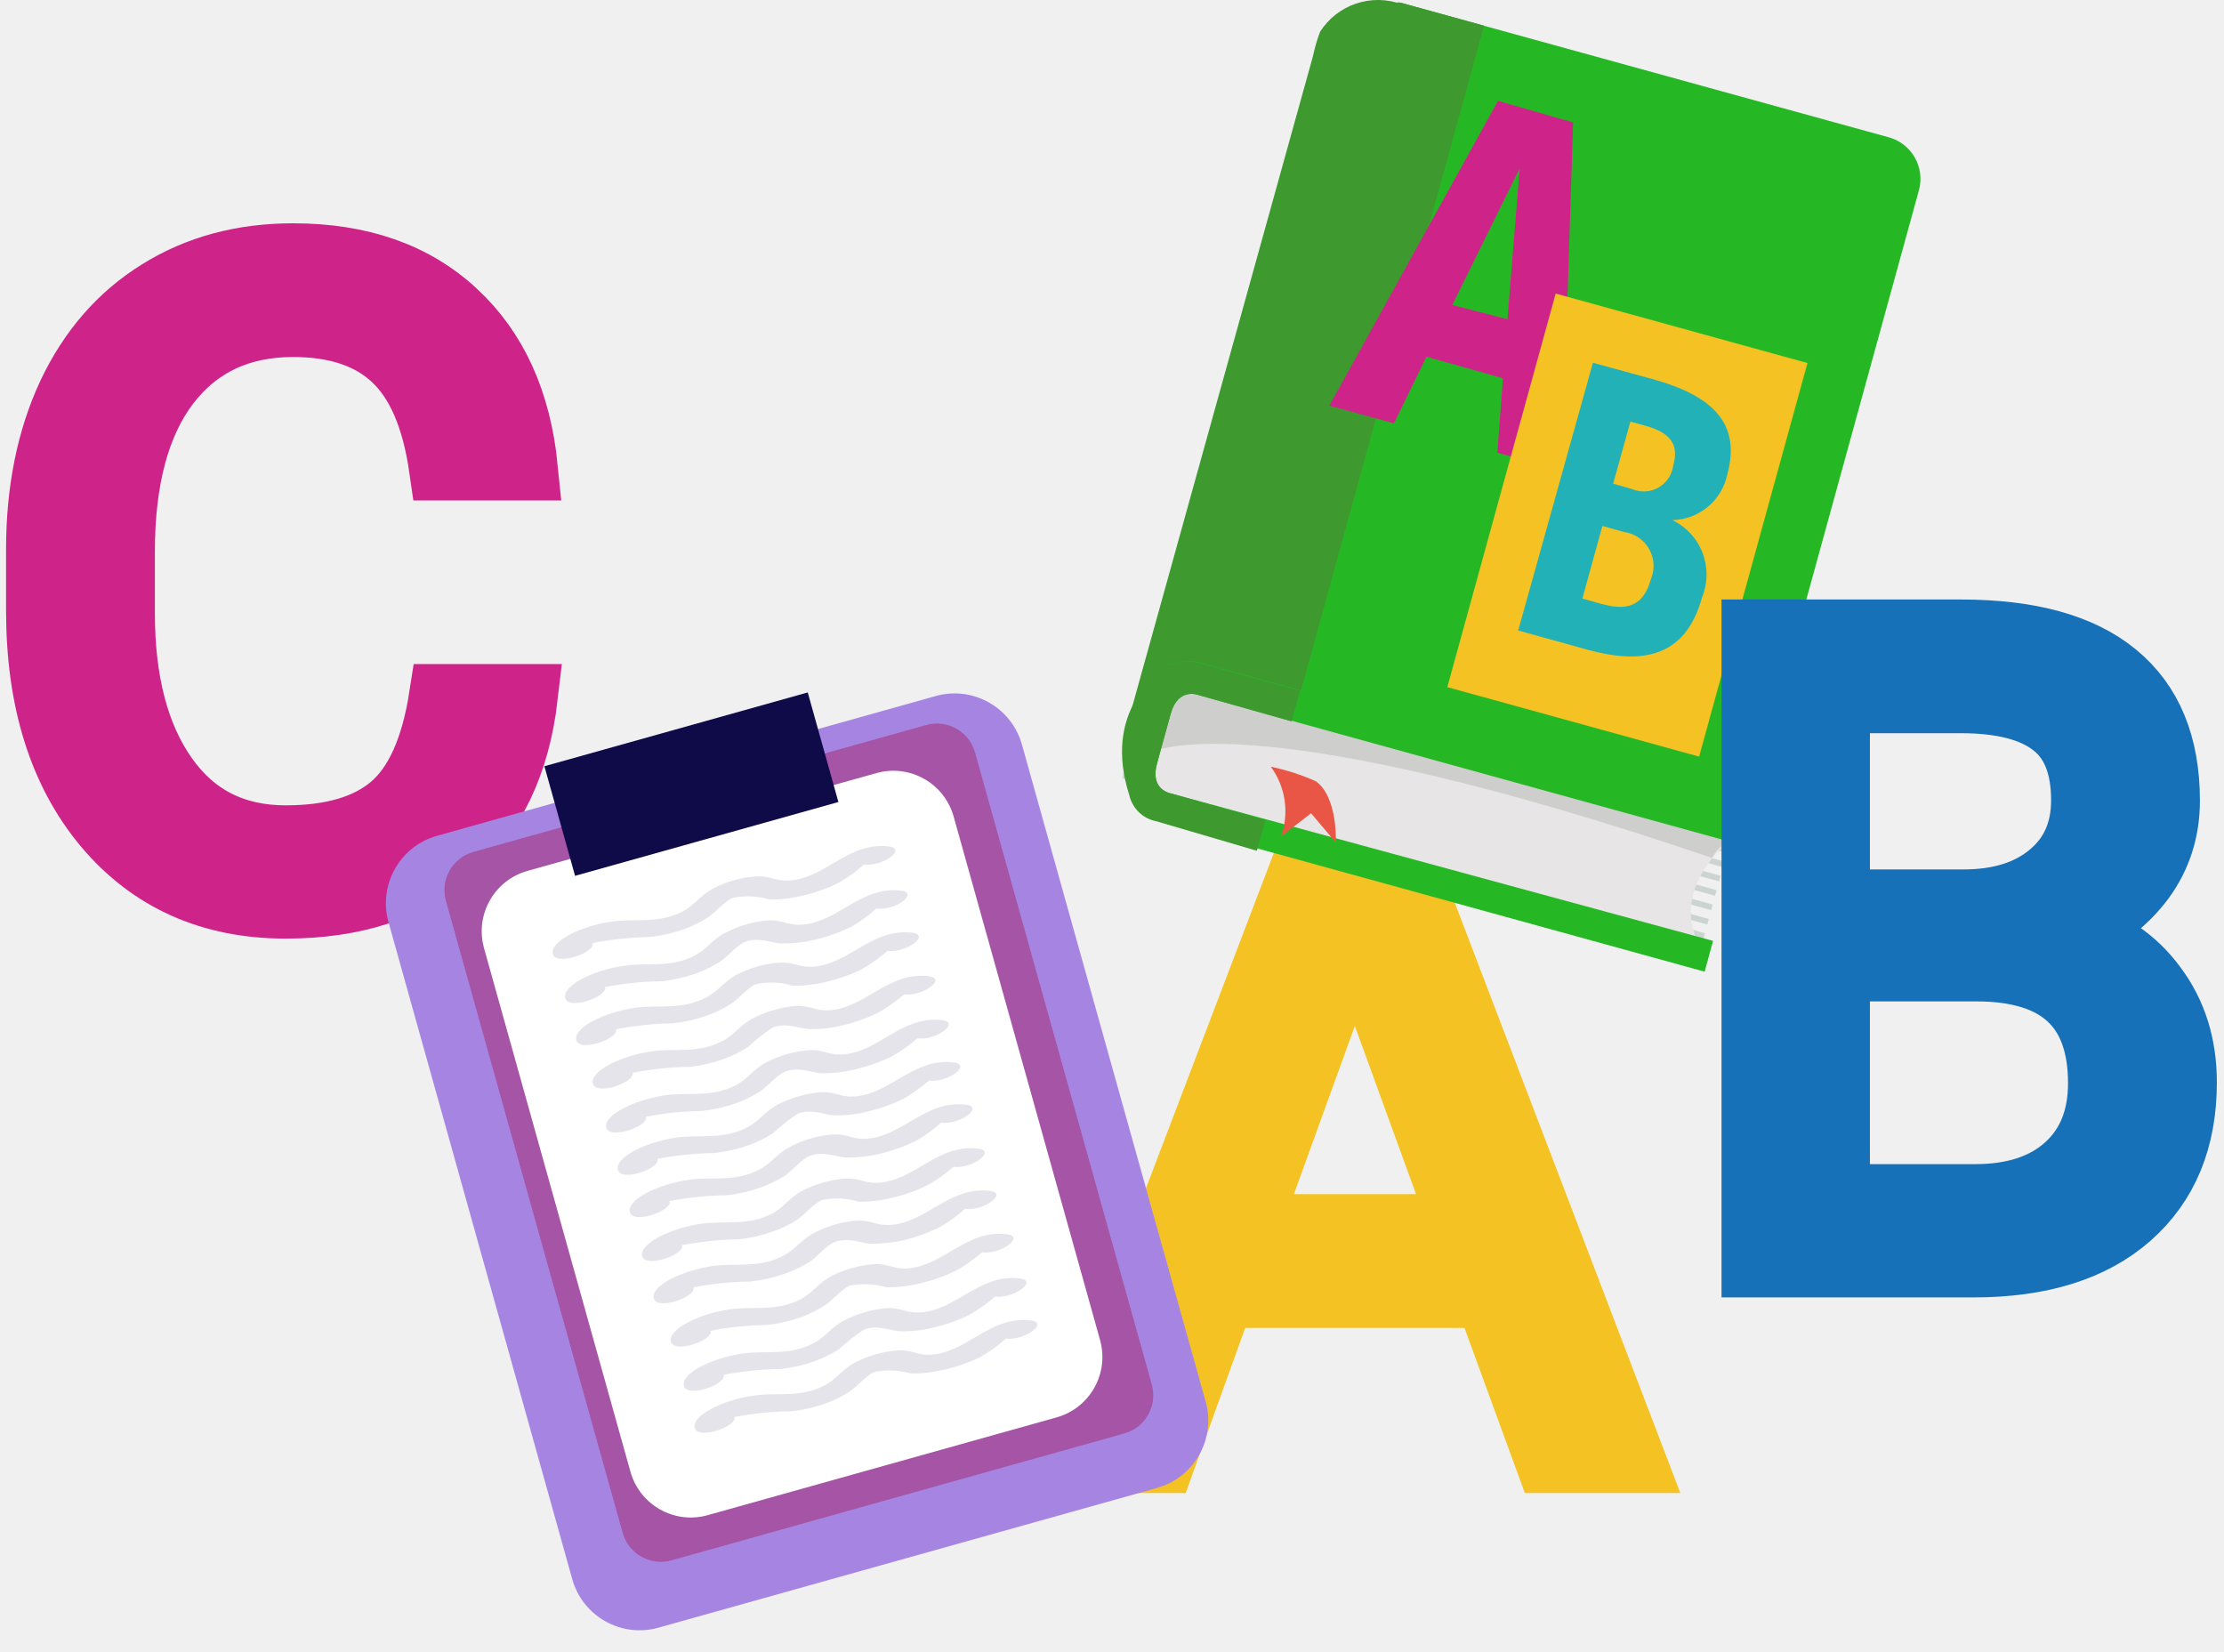
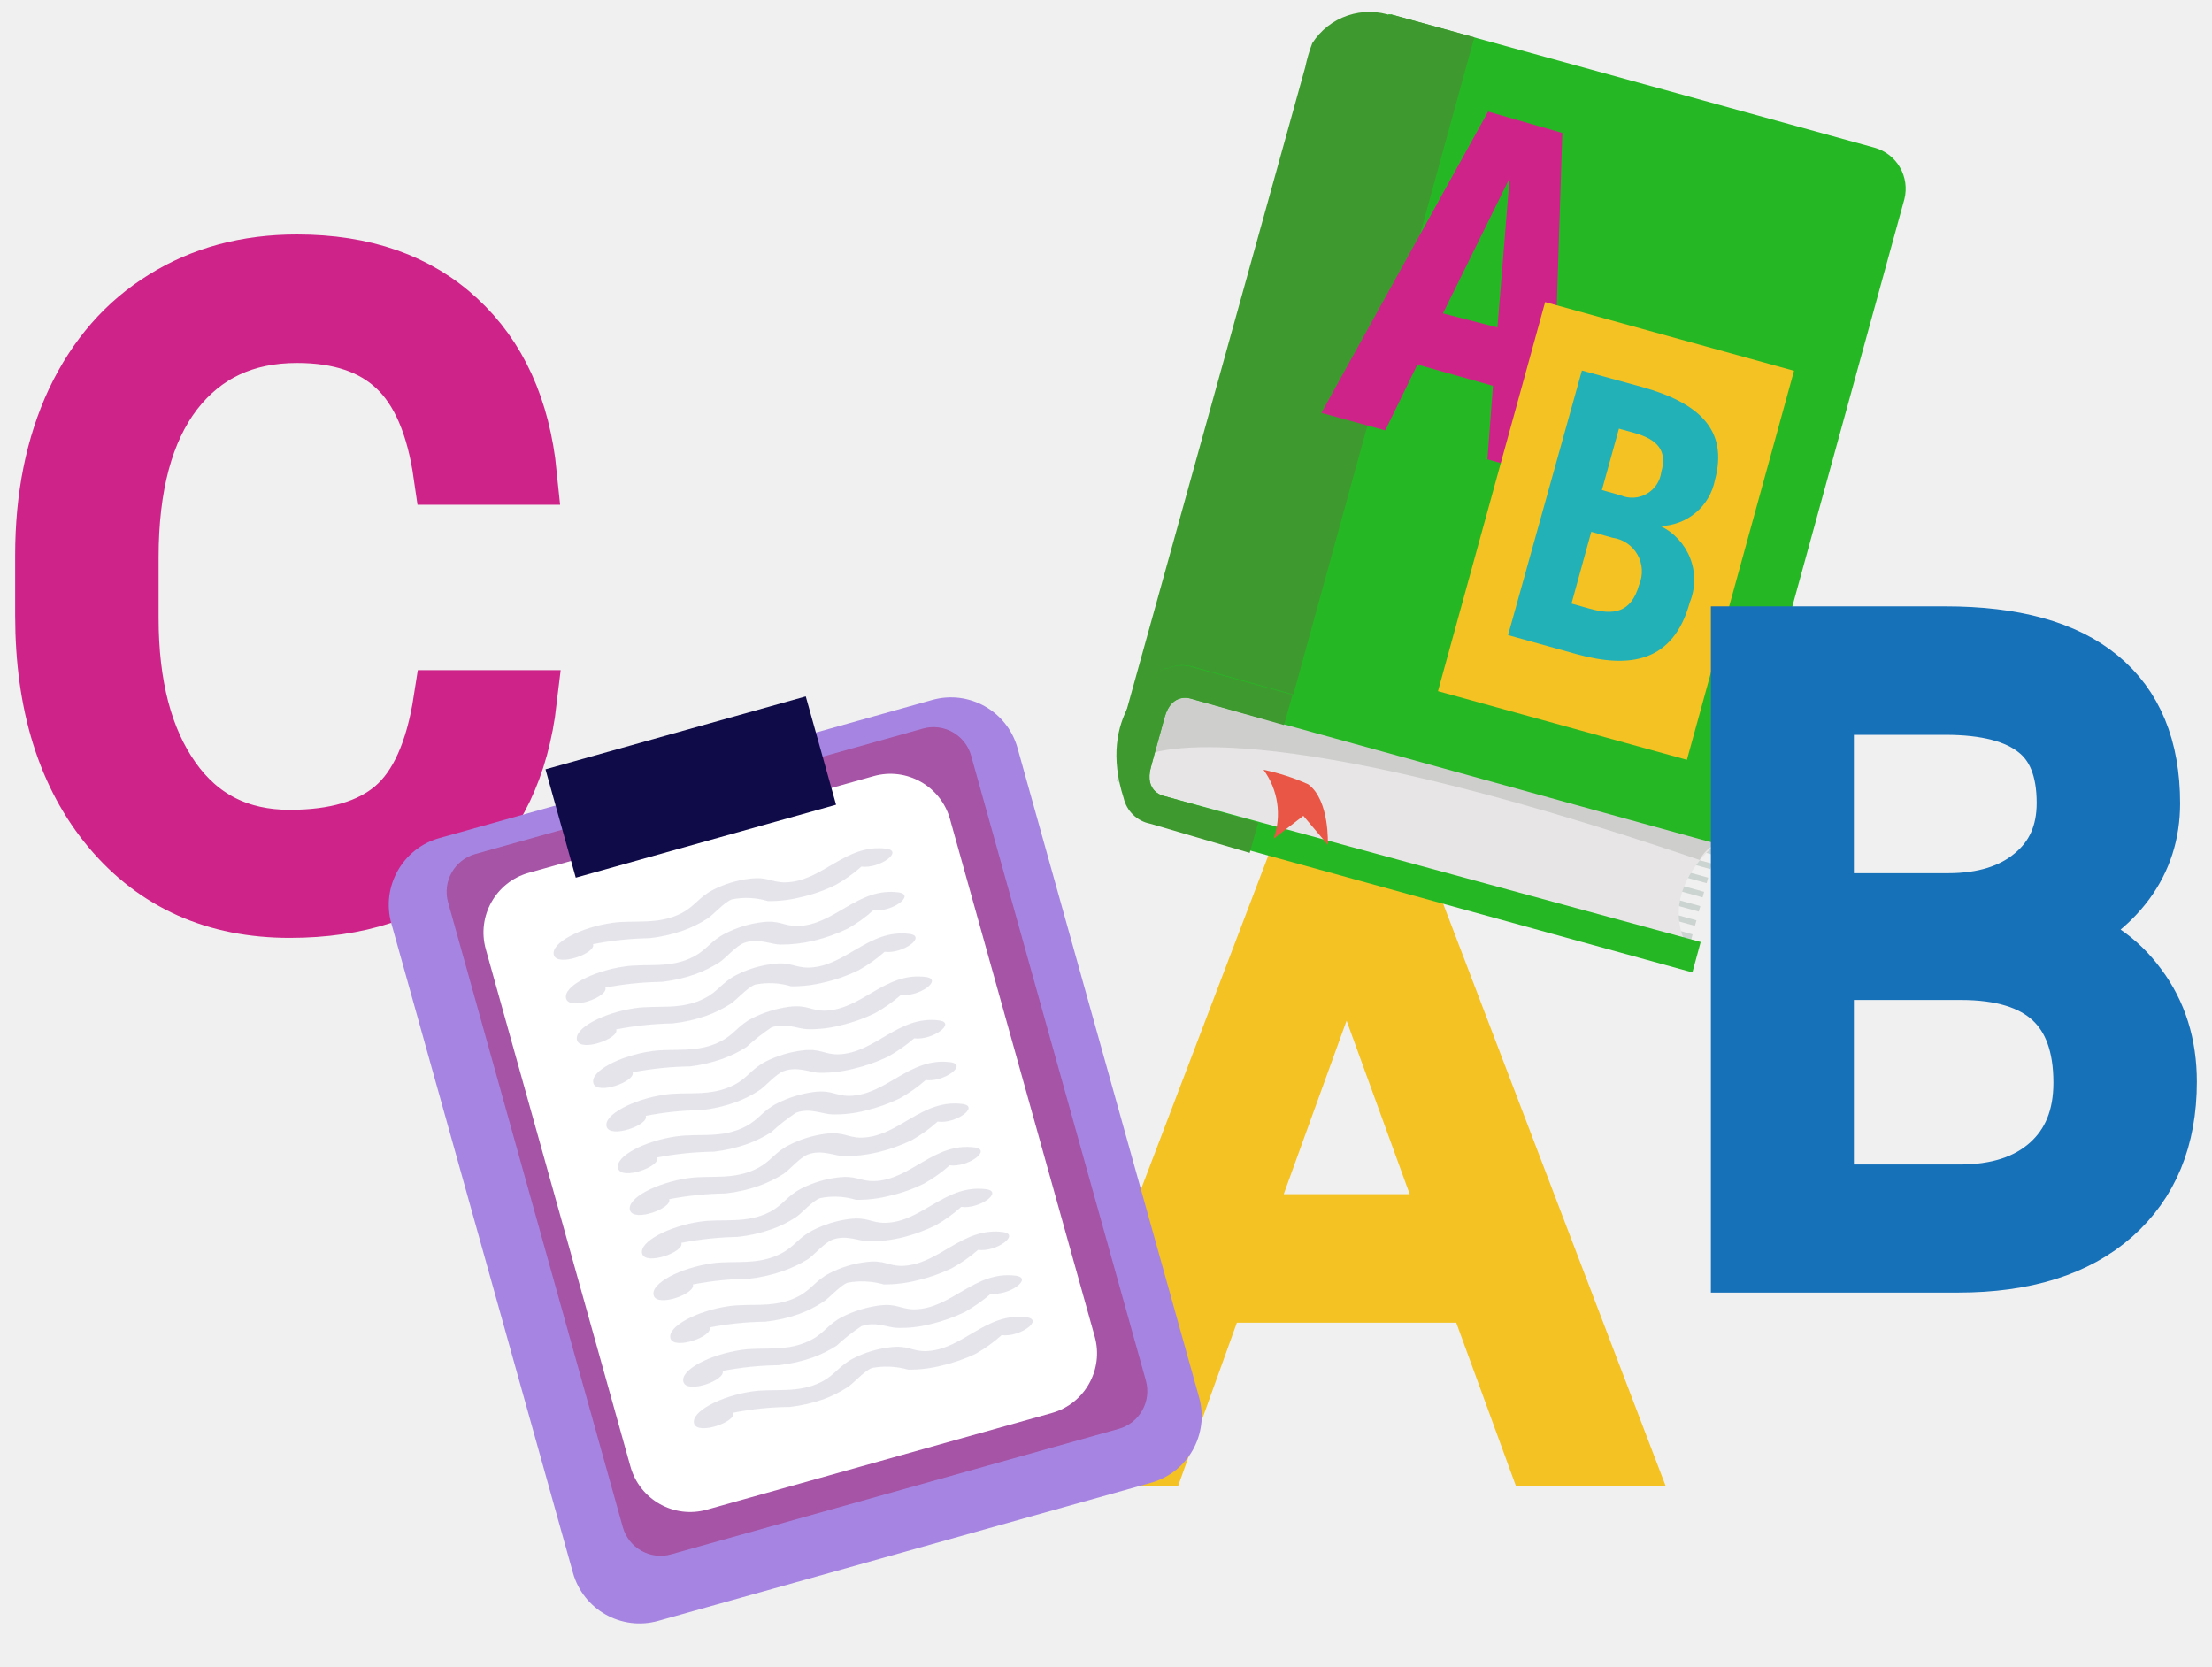
- <svg xmlns="http://www.w3.org/2000/svg" width="171" height="127" viewBox="0 0 171 127" fill="none">
-   <path d="M114.349 99.597H93.984L89.41 112.297H82.8L101.362 63.635H106.971L125.567 112.297H118.99L114.349 99.597ZM95.92 94.316H112.446L104.167 71.556L95.92 94.316Z" fill="#F4C222" stroke="#F4C222" stroke-width="5" />
-   <path d="M40.391 53.558C39.79 58.705 37.887 62.682 34.682 65.49C31.5 68.275 27.259 69.667 21.962 69.667C16.22 69.667 11.613 67.606 8.141 63.484C4.691 59.362 2.966 53.848 2.966 46.941V42.262C2.966 37.739 3.767 33.762 5.37 30.33C6.994 26.899 9.287 24.27 12.247 22.443C15.207 20.594 18.635 19.669 22.53 19.669C27.694 19.669 31.833 21.117 34.949 24.014C38.065 26.888 39.879 30.876 40.391 35.979H33.948C33.391 32.102 32.178 29.294 30.309 27.556C28.461 25.819 25.868 24.95 22.53 24.95C18.434 24.95 15.218 26.465 12.881 29.495C10.567 32.525 9.409 36.836 9.409 42.429V47.141C9.409 52.422 10.511 56.622 12.714 59.741C14.918 62.86 18 64.42 21.962 64.42C25.523 64.42 28.25 63.618 30.142 62.014C32.056 60.387 33.325 57.569 33.948 53.558H40.391Z" fill="#CE2489" stroke="#CE2489" stroke-width="5" />
-   <path d="M132.893 65.156L88.204 52.825L88.085 53.256L132.774 65.587L132.893 65.156Z" fill="#CCD4D2" />
-   <path d="M132.299 67.338L87.61 55.007L87.492 55.439L132.18 67.769L132.299 67.338Z" fill="#CCD4D2" />
-   <path d="M131.688 69.549L86.999 57.218L86.88 57.649L131.569 69.98L131.688 69.549Z" fill="#CCD4D2" />
-   <path d="M131.387 70.656L86.698 58.325L86.579 58.757L131.268 71.088L131.387 70.656Z" fill="#CCD4D2" />
-   <path d="M131.091 71.747L86.402 59.416L86.284 59.848L130.972 72.179L131.091 71.747Z" fill="#CCD4D2" />
-   <path d="M131.984 68.441L87.295 56.11L87.176 56.542L131.865 68.872L131.984 68.441Z" fill="#CCD4D2" />
-   <path d="M132.596 66.247L87.907 53.916L87.788 54.347L132.477 66.678L132.596 66.247Z" fill="#CCD4D2" />
-   <path d="M132.807 63.988L93.074 53C91.897 52.725 90.659 52.916 89.619 53.534C88.579 54.152 87.818 55.148 87.495 56.315C87.327 56.896 87.277 57.505 87.347 58.105C87.418 58.706 87.607 59.287 87.905 59.813C88.203 60.34 88.602 60.801 89.081 61.171C89.559 61.541 90.106 61.811 90.69 61.966C90.988 61.966 91.319 62.165 91.617 62.231L130.324 72.921C128.404 71.926 128.106 69.871 128.668 67.684C129.231 65.496 130.639 63.756 132.807 63.988Z" fill="white" />
-   <path d="M145.226 10.557L107.579 0.182H107.43L92.679 53.812H92.844L130.442 64.187C130.863 64.308 131.305 64.343 131.741 64.292C132.176 64.24 132.597 64.102 132.979 63.886C133.361 63.671 133.697 63.381 133.966 63.034C134.235 62.687 134.433 62.291 134.547 61.867L147.56 14.567C147.773 13.726 147.648 12.835 147.211 12.085C146.775 11.335 146.062 10.786 145.226 10.557Z" fill="#26B824" />
-   <path d="M90.872 61.983H90.707C91.135 60.634 91.483 59.262 91.75 57.873C92.379 55.619 93.223 54.028 92.975 53.928L93.223 54.028L105.375 9.28H105.524L107.991 0.314H107.742C106.616 -0.093 105.384 -0.105 104.25 0.281C103.116 0.666 102.147 1.426 101.501 2.436C101.271 3.045 101.088 3.671 100.954 4.308C100.954 4.308 86.535 56.232 86.469 56.447C86.414 56.66 86.375 56.876 86.353 57.094V57.243C86.284 58.529 86.669 59.798 87.441 60.828C88.213 61.858 89.322 62.584 90.574 62.878H90.69L90.872 61.983Z" fill="#3E992E" />
-   <path d="M132.907 64.717C132.907 64.717 128.123 68.413 130.838 73.004L87.794 61.154L90.029 52.221L132.907 64.717Z" fill="#E7E5E5" />
-   <path d="M88.588 57.806C89.283 57.525 97.346 54.309 131.632 65.96C131.918 65.402 132.385 64.958 132.956 64.701L90.79 52.022L88.588 57.806Z" fill="#CECECD" />
-   <path d="M89.697 56.033L90.012 54.889C90.575 52.834 92.115 53.431 92.115 53.431L133.785 64.933L134.43 62.563L92.33 50.962C91.64 50.73 90.888 50.771 90.227 51.078H90.095H90.012C88.986 51.707 84.847 54.707 86.9 61.121C87.015 61.617 87.273 62.069 87.64 62.422C88.007 62.775 88.469 63.014 88.969 63.11L131.069 74.711L131.715 72.341L90.028 61.005C90.028 61.005 88.373 60.74 88.969 58.685L89.284 57.525L89.697 56.033Z" fill="#26B824" />
-   <path d="M90.029 61.005C90.029 61.005 88.374 60.74 88.97 58.685L89.284 57.525L89.698 56.033L90.013 54.889C90.576 52.834 92.115 53.431 92.115 53.431L99.3 55.469L99.963 53.116L92.264 50.995C91.574 50.763 90.822 50.805 90.162 51.111H90.029H89.947C88.92 51.741 84.781 54.74 86.834 61.154C86.95 61.65 87.207 62.102 87.574 62.456C87.942 62.809 88.403 63.047 88.903 63.143L96.635 65.413L97.297 63.06L90.029 61.005Z" fill="#3E992E" />
-   <path d="M101.188 60.077C100.073 59.577 98.907 59.199 97.711 58.95C98.268 59.71 98.632 60.595 98.77 61.528C98.909 62.461 98.818 63.413 98.506 64.303L100.807 62.53L102.711 64.784C102.711 64.784 102.876 61.32 101.188 60.077Z" fill="#EA5645" />
-   <path d="M107.627 0.186L93.554 51.297L100.034 53.085L114.107 1.974L107.627 0.186Z" fill="#3E992E" />
-   <path d="M115.558 29.085L109.68 27.428L107.18 32.549L102.214 31.19L115.177 7.756L120.955 9.413L120.094 36.195L115.127 34.803L115.558 29.085ZM115.905 24.544L116.849 12.943L111.667 23.45L115.905 24.544Z" fill="#CE2489" />
-   <path d="M119.614 22.572L111.282 52.832L130.642 58.174L138.974 27.913L119.614 22.572Z" fill="#F4C222" />
-   <path d="M130.871 45.923C129.579 50.614 126.186 51.094 122.047 49.951L116.732 48.476L122.477 27.892L127.129 29.168C131.55 30.395 133.884 32.483 132.824 36.41C132.632 37.402 132.107 38.297 131.336 38.948C130.565 39.6 129.595 39.967 128.586 39.99C129.65 40.502 130.479 41.401 130.903 42.504C131.328 43.606 131.316 44.829 130.871 45.923ZM125.358 32.416L124.033 37.189L125.49 37.604C125.816 37.742 126.169 37.804 126.522 37.782C126.875 37.761 127.219 37.658 127.525 37.481C127.832 37.304 128.093 37.059 128.289 36.764C128.484 36.469 128.609 36.132 128.652 35.781C129.132 34.123 128.371 33.245 126.5 32.731L125.358 32.416ZM126.931 44.548C127.09 44.175 127.161 43.77 127.138 43.364C127.115 42.959 126.999 42.565 126.798 42.212C126.598 41.859 126.319 41.557 125.983 41.33C125.647 41.102 125.263 40.956 124.861 40.902L123.206 40.438L121.666 46.023L123.09 46.421C124.878 46.918 126.301 46.802 126.931 44.548Z" fill="#22B1B6" />
-   <path d="M71.944 53.517L33.602 64.263C30.741 65.065 29.07 68.037 29.871 70.902L43.998 121.413C44.799 124.278 47.768 125.95 50.629 125.148L88.971 114.403C91.832 113.601 93.503 110.628 92.702 107.764L78.576 57.252C77.775 54.388 74.805 52.715 71.944 53.517Z" fill="#A685E2" />
+ <svg xmlns="http://www.w3.org/2000/svg" width="73" height="55" viewBox="0 0 73 55" fill="none">
+   <path d="M48.758 42.65H40.117L38.177 48.038H35.372L43.248 27.392H45.627L53.517 48.038H50.727L48.758 42.65ZM40.939 40.409H47.951L44.438 30.753L40.939 40.409Z" fill="#F4C222" stroke="#F4C222" stroke-width="2" />
+   <path d="M17.379 23.116C17.124 25.3 16.317 26.988 14.957 28.179C13.606 29.36 11.807 29.951 9.56 29.951C7.123 29.951 5.169 29.077 3.696 27.328C2.232 25.579 1.5 23.239 1.5 20.309V18.324C1.5 16.405 1.84 14.717 2.52 13.261C3.209 11.806 4.182 10.69 5.438 9.915C6.694 9.13 8.148 8.738 9.801 8.738C11.992 8.738 13.748 9.352 15.07 10.581C16.392 11.801 17.162 13.493 17.379 15.658H14.645C14.409 14.013 13.894 12.822 13.101 12.084C12.317 11.347 11.217 10.978 9.801 10.978C8.063 10.978 6.699 11.621 5.707 12.907C4.725 14.193 4.234 16.022 4.234 18.395V20.394C4.234 22.634 4.701 24.416 5.636 25.74C6.571 27.063 7.879 27.725 9.56 27.725C11.071 27.725 12.228 27.385 13.03 26.704C13.842 26.014 14.381 24.818 14.645 23.116H17.379Z" fill="#CE2489" stroke="#CE2489" stroke-width="2" />
+   <path d="M56.625 28.037L37.664 22.805L37.614 22.988L56.574 28.22L56.625 28.037Z" fill="#CCD4D2" />
+   <path d="M56.373 28.963L37.413 23.732L37.362 23.915L56.323 29.146L56.373 28.963Z" fill="#CCD4D2" />
+   <path d="M56.114 29.901L37.153 24.669L37.102 24.852L56.063 30.084L56.114 29.901Z" fill="#CCD4D2" />
+   <path d="M55.986 30.371L37.025 25.139L36.975 25.322L55.936 30.554L55.986 30.371Z" fill="#CCD4D2" />
+   <path d="M55.86 30.834L36.899 25.602L36.849 25.785L55.81 31.017L55.86 30.834Z" fill="#CCD4D2" />
+   <path d="M56.239 29.431L37.278 24.199L37.228 24.382L56.189 29.614L56.239 29.431Z" fill="#CCD4D2" />
+   <path d="M56.499 28.5L37.539 23.268L37.488 23.451L56.449 28.683L56.499 28.5Z" fill="#CCD4D2" />
+   <path d="M56.589 27.542L39.731 22.88C39.231 22.763 38.706 22.844 38.265 23.106C37.824 23.369 37.501 23.791 37.364 24.286C37.293 24.533 37.271 24.791 37.301 25.046C37.331 25.301 37.411 25.547 37.538 25.77C37.664 25.994 37.834 26.19 38.037 26.347C38.239 26.503 38.472 26.618 38.72 26.684C38.846 26.684 38.986 26.768 39.113 26.796L55.535 31.332C54.721 30.91 54.594 30.038 54.833 29.11C55.072 28.182 55.669 27.443 56.589 27.542Z" fill="white" />
+   <path d="M61.858 4.872L45.885 0.47H45.822L39.563 23.224H39.633L55.585 27.626C55.764 27.677 55.951 27.692 56.136 27.671C56.321 27.649 56.5 27.59 56.662 27.499C56.824 27.407 56.966 27.284 57.08 27.137C57.195 26.99 57.279 26.822 57.327 26.642L62.848 6.573C62.938 6.216 62.885 5.838 62.7 5.52C62.515 5.202 62.212 4.969 61.858 4.872Z" fill="#26B824" />
+   <path d="M38.796 26.691H38.726C38.908 26.119 39.056 25.537 39.169 24.947C39.436 23.991 39.794 23.316 39.688 23.273L39.794 23.316L44.95 4.33H45.013L46.059 0.526H45.954C45.476 0.353 44.954 0.348 44.472 0.512C43.991 0.675 43.58 0.998 43.306 1.426C43.208 1.685 43.131 1.95 43.074 2.221C43.074 2.221 36.956 24.251 36.928 24.342C36.905 24.432 36.888 24.524 36.879 24.617V24.68C36.85 25.225 37.013 25.764 37.34 26.201C37.668 26.638 38.139 26.946 38.67 27.071H38.719L38.796 26.691Z" fill="#3E992E" />
+   <path d="M56.632 27.851C56.632 27.851 54.602 29.419 55.754 31.367L37.491 26.339L38.439 22.549L56.632 27.851Z" fill="#E7E5E5" />
+   <path d="M37.827 24.919C38.122 24.799 41.543 23.435 56.09 28.378C56.211 28.142 56.41 27.953 56.652 27.844L38.761 22.465L37.827 24.919Z" fill="#CECECD" />
+   <path d="M38.298 24.167L38.432 23.681C38.671 22.809 39.324 23.063 39.324 23.063L57.004 27.943L57.278 26.937L39.415 22.015C39.122 21.917 38.803 21.934 38.523 22.064H38.467H38.432C37.996 22.331 36.24 23.604 37.111 26.325C37.16 26.536 37.27 26.728 37.425 26.878C37.581 27.027 37.777 27.128 37.989 27.169L55.852 32.091L56.126 31.086L38.439 26.276C38.439 26.276 37.736 26.164 37.989 25.292L38.123 24.799L38.298 24.167Z" fill="#26B824" />
+   <path d="M38.439 26.276C38.439 26.276 37.737 26.164 37.989 25.292L38.123 24.799L38.298 24.167L38.432 23.681C38.671 22.809 39.324 23.063 39.324 23.063L42.373 23.927L42.654 22.929L39.387 22.029C39.095 21.931 38.775 21.948 38.495 22.078H38.439H38.404C37.968 22.345 36.212 23.618 37.083 26.339C37.133 26.55 37.242 26.742 37.398 26.892C37.553 27.041 37.749 27.143 37.961 27.183L41.242 28.146L41.523 27.148L38.439 26.276Z" fill="#3E992E" />
+   <path d="M43.173 25.882C42.7 25.67 42.206 25.51 41.698 25.404C41.935 25.727 42.089 26.102 42.148 26.498C42.206 26.894 42.168 27.298 42.035 27.675L43.012 26.923L43.82 27.879C43.82 27.879 43.89 26.41 43.173 25.882Z" fill="#EA5645" />
+   <path d="M45.906 0.472L39.935 22.157L42.684 22.916L48.655 1.23L45.906 0.472Z" fill="#3E992E" />
+   <path d="M49.27 12.733L46.777 12.03L45.716 14.203L43.609 13.626L49.109 3.683L51.56 4.387L51.195 15.75L49.088 15.159L49.27 12.733ZM49.418 10.806L49.818 5.884L47.62 10.342L49.418 10.806Z" fill="#CE2489" />
+   <path d="M50.992 9.969L47.456 22.809L55.671 25.075L59.206 12.236L50.992 9.969Z" fill="#F4C222" />
+   <path d="M55.767 19.877C55.219 21.867 53.779 22.071 52.023 21.586L49.769 20.96L52.206 12.227L54.18 12.768C56.055 13.289 57.046 14.175 56.596 15.841C56.514 16.262 56.292 16.642 55.965 16.918C55.637 17.194 55.226 17.35 54.798 17.36C55.249 17.577 55.601 17.959 55.781 18.426C55.961 18.894 55.956 19.413 55.767 19.877ZM53.428 14.146L52.866 16.172L53.484 16.347C53.623 16.406 53.772 16.432 53.922 16.423C54.072 16.414 54.218 16.37 54.348 16.295C54.478 16.22 54.589 16.116 54.672 15.991C54.755 15.866 54.807 15.723 54.826 15.574C55.03 14.871 54.706 14.498 53.913 14.28L53.428 14.146ZM54.096 19.294C54.163 19.135 54.193 18.963 54.183 18.791C54.174 18.619 54.124 18.452 54.039 18.302C53.954 18.153 53.836 18.025 53.693 17.928C53.551 17.832 53.388 17.77 53.217 17.747L52.515 17.55L51.862 19.919L52.466 20.088C53.224 20.299 53.828 20.25 54.096 19.294Z" fill="#22B1B6" />
+   <path d="M30.766 23.099L14.498 27.658C13.284 27.999 12.575 29.26 12.915 30.475L18.909 51.906C19.249 53.122 20.508 53.831 21.723 53.491L37.99 48.932C39.204 48.592 39.913 47.33 39.573 46.115L33.58 24.684C33.24 23.468 31.98 22.759 30.766 23.099Z" fill="#A685E2" />
  <g style="mix-blend-mode:multiply" opacity="0.52">
-     <path d="M71.216 55.744L36.397 65.502C34.777 65.956 33.831 67.639 34.285 69.261L47.876 117.857C48.329 119.479 50.01 120.426 51.63 119.972L86.448 110.214C88.069 109.76 89.014 108.077 88.561 106.455L74.97 57.858C74.517 56.237 72.836 55.29 71.216 55.744Z" fill="#FE487C" />
+     <path d="M30.457 24.044L15.684 28.184C14.997 28.377 14.595 29.091 14.788 29.779L20.554 50.398C20.747 51.086 21.46 51.487 22.147 51.295L36.92 47.154C37.607 46.962 38.008 46.248 37.816 45.56L32.05 24.941C31.858 24.253 31.144 23.851 30.457 24.044Z" fill="#FE487C" />
  </g>
-   <path d="M67.388 59.441L40.557 66.961C37.995 67.679 36.499 70.34 37.217 72.905L48.473 113.155C49.19 115.72 51.849 117.217 54.411 116.499L81.242 108.979C83.804 108.261 85.3 105.6 84.583 103.035L73.326 62.785C72.609 60.22 69.951 58.723 67.388 59.441Z" fill="white" />
-   <path d="M62.106 53.24L41.859 58.914L44.216 67.341L64.463 61.666L62.106 53.24Z" fill="#0F0B49" />
+   <path d="M28.833 25.613L17.449 28.803C16.362 29.108 15.727 30.237 16.032 31.325L20.807 48.402C21.112 49.49 22.24 50.126 23.327 49.821L34.711 46.631C35.798 46.326 36.432 45.197 36.128 44.109L31.352 27.031C31.048 25.943 29.92 25.308 28.833 25.613Z" fill="white" />
+   <path d="M26.592 22.982L18.002 25.389L19.001 28.964L27.592 26.557L26.592 22.982Z" fill="#0F0B49" />
  <g opacity="0.33">
-     <path opacity="0.33" d="M45.557 72.512C47.003 72.229 48.471 72.074 49.944 72.047C50.841 71.95 51.724 71.75 52.576 71.451C53.227 71.218 53.849 70.912 54.431 70.539C54.911 70.241 55.738 69.263 56.351 69.031C57.286 68.842 58.252 68.888 59.165 69.164C60.042 69.171 60.915 69.065 61.764 68.849C62.687 68.64 63.581 68.323 64.43 67.904C65.147 67.503 65.819 67.025 66.433 66.479C67.857 66.661 69.744 65.269 68.37 65.087C65.175 64.672 63.404 67.656 60.506 67.705C59.397 67.705 59.149 67.241 57.725 67.424C56.738 67.541 55.779 67.833 54.894 68.285C53.785 68.865 53.503 69.528 52.493 70.075C50.639 71.053 48.802 70.606 47.047 70.854C44.613 71.202 42.246 72.412 42.511 73.357C42.776 74.301 45.822 73.224 45.557 72.512Z" fill="#0F0B49" />
+     <path opacity="0.33" d="M19.571 31.158C20.184 31.038 20.807 30.972 21.432 30.961C21.813 30.92 22.188 30.835 22.549 30.708C22.825 30.609 23.089 30.479 23.336 30.321C23.539 30.195 23.89 29.78 24.15 29.681C24.547 29.601 24.957 29.621 25.345 29.738C25.716 29.741 26.087 29.696 26.447 29.604C26.839 29.515 27.218 29.381 27.578 29.203C27.882 29.033 28.167 28.83 28.428 28.599C29.032 28.676 29.833 28.085 29.25 28.008C27.894 27.832 27.143 29.098 25.913 29.119C25.443 29.119 25.337 28.922 24.733 28.999C24.315 29.049 23.908 29.173 23.532 29.365C23.062 29.611 22.942 29.892 22.514 30.124C21.727 30.539 20.947 30.349 20.203 30.455C19.17 30.603 18.166 31.116 18.278 31.517C18.39 31.918 19.683 31.46 19.571 31.158Z" fill="#0F0B49" />
  </g>
  <g opacity="0.33">
-     <path opacity="0.33" d="M46.516 75.892C47.963 75.615 49.431 75.465 50.904 75.445C51.795 75.345 52.673 75.145 53.519 74.848C54.168 74.612 54.79 74.306 55.373 73.937C55.87 73.622 56.681 72.644 57.31 72.412C58.386 72.014 59.363 72.528 60.108 72.545C60.984 72.551 61.856 72.451 62.708 72.246C63.628 72.029 64.522 71.713 65.373 71.302C66.094 70.9 66.766 70.416 67.376 69.86C68.816 70.059 70.687 68.666 69.313 68.484C66.135 68.07 64.347 71.053 61.449 71.103C60.34 71.103 60.108 70.622 58.668 70.804C57.681 70.933 56.724 71.23 55.837 71.683C54.728 72.246 54.446 72.909 53.437 73.456C51.582 74.451 49.745 73.986 47.99 74.252C45.556 74.6 43.189 75.809 43.47 76.754C43.752 77.699 46.781 76.605 46.516 75.892Z" fill="#0F0B49" />
+     <path opacity="0.33" d="M19.977 32.593C20.591 32.475 21.213 32.411 21.838 32.403C22.217 32.361 22.589 32.276 22.948 32.15C23.224 32.049 23.487 31.919 23.735 31.763C23.946 31.629 24.29 31.214 24.557 31.116C25.013 30.947 25.428 31.165 25.744 31.172C26.115 31.175 26.485 31.132 26.847 31.046C27.237 30.954 27.616 30.819 27.977 30.645C28.283 30.474 28.569 30.269 28.827 30.033C29.439 30.117 30.232 29.527 29.649 29.449C28.301 29.274 27.542 30.539 26.313 30.56C25.842 30.56 25.744 30.357 25.133 30.434C24.714 30.488 24.308 30.614 23.932 30.806C23.461 31.046 23.341 31.327 22.913 31.559C22.126 31.981 21.347 31.784 20.602 31.896C19.57 32.044 18.565 32.557 18.684 32.958C18.804 33.359 20.089 32.895 19.977 32.593Z" fill="#0F0B49" />
  </g>
  <g opacity="0.33">
-     <path opacity="0.33" d="M47.361 79.141C48.808 78.858 50.276 78.703 51.749 78.677C52.646 78.579 53.529 78.379 54.381 78.08C55.031 77.847 55.653 77.541 56.235 77.168C56.715 76.87 57.543 75.892 58.156 75.66C59.09 75.471 60.057 75.517 60.97 75.793C61.846 75.8 62.72 75.695 63.569 75.478C64.492 75.269 65.386 74.952 66.235 74.533C66.952 74.132 67.623 73.654 68.238 73.108C69.662 73.29 71.549 71.898 70.175 71.716C66.98 71.302 65.208 74.285 62.311 74.335C61.202 74.335 60.953 73.871 59.53 74.053C58.543 74.171 57.584 74.462 56.699 74.915C55.59 75.495 55.308 76.158 54.298 76.688C52.444 77.682 50.606 77.235 48.851 77.483C46.418 77.831 44.05 79.041 44.315 79.986C44.58 80.931 47.626 79.853 47.361 79.141Z" fill="#0F0B49" />
+     <path opacity="0.33" d="M20.336 33.971C20.949 33.851 21.572 33.785 22.197 33.774C22.578 33.733 22.953 33.648 23.314 33.521C23.59 33.422 23.854 33.292 24.101 33.134C24.304 33.007 24.656 32.593 24.916 32.494C25.312 32.414 25.722 32.433 26.11 32.55C26.481 32.553 26.852 32.509 27.212 32.417C27.604 32.328 27.983 32.193 28.343 32.016C28.648 31.846 28.933 31.643 29.193 31.411C29.797 31.489 30.598 30.898 30.015 30.82C28.659 30.645 27.908 31.91 26.679 31.932C26.208 31.932 26.103 31.735 25.498 31.812C25.08 31.862 24.673 31.986 24.297 32.178C23.827 32.424 23.707 32.705 23.279 32.93C22.492 33.352 21.712 33.162 20.968 33.268C19.935 33.415 18.931 33.928 19.043 34.329C19.156 34.73 20.448 34.273 20.336 33.971Z" fill="#0F0B49" />
  </g>
  <g opacity="0.33">
-     <path opacity="0.33" d="M48.703 82.472C50.149 82.194 51.617 82.044 53.09 82.024C53.959 81.92 54.814 81.72 55.639 81.428C56.288 81.191 56.91 80.885 57.494 80.516C58.097 79.956 58.745 79.446 59.431 78.992C60.507 78.594 61.5 79.108 62.228 79.124C63.105 79.147 63.98 79.047 64.828 78.826C65.748 78.609 66.642 78.292 67.493 77.881C68.214 77.478 68.891 77 69.513 76.456C70.937 76.638 72.824 75.246 71.433 75.064C68.255 74.649 66.467 77.633 63.569 77.682C62.46 77.682 62.228 77.202 60.788 77.384C59.803 77.52 58.846 77.817 57.957 78.262C56.848 78.826 56.566 79.505 55.557 80.036C53.702 81.03 51.865 80.583 50.126 80.831C47.676 81.179 45.309 82.389 45.59 83.334C45.872 84.278 48.901 83.185 48.636 82.472H48.703Z" fill="#0F0B49" />
+     <path opacity="0.33" d="M20.905 35.384C21.519 35.266 22.142 35.203 22.766 35.194C23.135 35.15 23.498 35.065 23.848 34.941C24.123 34.841 24.387 34.711 24.635 34.554C24.891 34.317 25.166 34.1 25.457 33.907C25.913 33.739 26.335 33.957 26.644 33.964C27.015 33.974 27.387 33.931 27.747 33.837C28.137 33.745 28.516 33.611 28.877 33.436C29.183 33.265 29.471 33.062 29.734 32.832C30.338 32.909 31.139 32.318 30.549 32.241C29.201 32.065 28.442 33.331 27.213 33.352C26.742 33.352 26.644 33.148 26.033 33.225C25.615 33.283 25.209 33.409 24.831 33.598C24.361 33.837 24.241 34.126 23.813 34.35C23.026 34.772 22.247 34.583 21.509 34.688C20.469 34.836 19.465 35.349 19.584 35.75C19.704 36.151 20.989 35.687 20.877 35.384H20.905Z" fill="#0F0B49" />
  </g>
  <g opacity="0.33">
-     <path opacity="0.33" d="M49.646 85.869C51.075 85.587 52.527 85.437 53.984 85.422C54.876 85.324 55.753 85.124 56.599 84.825C57.257 84.59 57.885 84.278 58.47 83.897C58.95 83.599 59.761 82.621 60.391 82.389C61.467 81.991 62.46 82.505 63.188 82.522C64.07 82.53 64.95 82.424 65.804 82.207C66.723 81.993 67.617 81.682 68.47 81.279C69.207 80.871 69.901 80.387 70.539 79.837C71.963 80.019 73.85 78.627 72.476 78.445C69.281 78.03 67.509 81.013 64.612 81.08C63.486 81.08 63.255 80.599 61.814 80.781C60.828 80.904 59.871 81.195 58.983 81.643C57.874 82.223 57.609 82.886 56.583 83.433C54.729 84.411 52.891 83.963 51.153 84.212C48.719 84.56 46.335 85.787 46.616 86.715C46.898 87.643 49.928 86.582 49.663 85.869H49.646Z" fill="#0F0B49" />
+     <path opacity="0.33" d="M21.305 36.826C21.912 36.706 22.528 36.642 23.146 36.636C23.524 36.594 23.896 36.509 24.256 36.383C24.535 36.283 24.801 36.151 25.049 35.989C25.253 35.862 25.597 35.447 25.864 35.349C26.321 35.18 26.742 35.398 27.051 35.405C27.425 35.409 27.798 35.364 28.161 35.272C28.551 35.181 28.93 35.049 29.292 34.878C29.605 34.705 29.899 34.5 30.17 34.266C30.774 34.343 31.575 33.753 30.992 33.675C29.636 33.5 28.884 34.765 27.655 34.794C27.177 34.794 27.079 34.59 26.468 34.667C26.05 34.719 25.643 34.843 25.267 35.032C24.796 35.279 24.684 35.56 24.248 35.792C23.462 36.207 22.682 36.017 21.945 36.123C20.912 36.27 19.901 36.791 20.02 37.184C20.139 37.578 21.425 37.128 21.312 36.826H21.305Z" fill="#0F0B49" />
  </g>
  <g opacity="0.33">
-     <path opacity="0.33" d="M50.556 89.101C52.003 88.823 53.471 88.674 54.944 88.653C55.835 88.554 56.713 88.354 57.559 88.057C58.208 87.82 58.83 87.515 59.413 87.145C60.017 86.585 60.664 86.075 61.35 85.621C62.427 85.223 63.42 85.737 64.148 85.753C65.024 85.776 65.899 85.676 66.748 85.455C67.668 85.238 68.561 84.921 69.413 84.51C70.134 84.107 70.811 83.629 71.433 83.085C72.856 83.267 74.744 81.875 73.353 81.693C70.174 81.278 68.386 84.262 65.489 84.311C64.38 84.311 64.148 83.831 62.708 84.013C61.723 84.149 60.766 84.446 59.877 84.891C58.768 85.455 58.486 86.118 57.477 86.665C55.622 87.659 53.785 87.212 52.046 87.46C49.596 87.808 47.229 89.018 47.51 89.963C47.792 90.907 50.821 89.814 50.556 89.101Z" fill="#0F0B49" />
+     <path opacity="0.33" d="M21.691 38.197C22.305 38.079 22.928 38.015 23.553 38.007C23.931 37.965 24.303 37.88 24.663 37.754C24.938 37.653 25.201 37.524 25.449 37.367C25.705 37.129 25.98 36.913 26.271 36.72C26.728 36.551 27.149 36.769 27.458 36.776C27.83 36.786 28.201 36.743 28.561 36.65C28.951 36.558 29.331 36.423 29.692 36.249C29.998 36.078 30.285 35.875 30.549 35.644C31.153 35.722 31.954 35.131 31.364 35.054C30.015 34.878 29.256 36.144 28.027 36.165C27.556 36.165 27.458 35.961 26.847 36.038C26.429 36.096 26.023 36.222 25.646 36.411C25.175 36.65 25.056 36.931 24.627 37.163C23.841 37.585 23.061 37.395 22.323 37.501C21.284 37.648 20.279 38.162 20.399 38.562C20.518 38.963 21.804 38.499 21.691 38.197Z" fill="#0F0B49" />
  </g>
  <g opacity="0.33">
-     <path opacity="0.33" d="M51.482 92.349C52.928 92.072 54.397 91.922 55.869 91.902C56.761 91.804 57.639 91.604 58.485 91.305C59.139 91.068 59.766 90.762 60.356 90.394C60.836 90.079 61.647 89.101 62.276 88.869C63.352 88.471 64.346 88.985 65.074 89.002C65.955 89.008 66.833 88.908 67.69 88.703C68.609 88.484 69.503 88.167 70.355 87.759C71.073 87.353 71.745 86.869 72.358 86.317C73.782 86.516 75.669 85.124 74.295 84.941C71.1 84.527 69.329 87.51 66.431 87.56C65.306 87.56 65.074 87.079 63.634 87.261C62.647 87.39 61.689 87.687 60.803 88.14C59.694 88.703 59.429 89.366 58.402 89.913C56.548 90.907 54.71 90.46 52.972 90.709C50.538 91.057 48.154 92.266 48.436 93.211C48.717 94.156 51.747 93.062 51.482 92.349Z" fill="#0F0B49" />
+     <path opacity="0.33" d="M22.084 39.575C22.698 39.457 23.32 39.394 23.945 39.385C24.324 39.344 24.696 39.259 25.055 39.132C25.332 39.031 25.599 38.902 25.849 38.745C26.052 38.612 26.397 38.197 26.664 38.098C27.12 37.929 27.542 38.148 27.851 38.154C28.224 38.157 28.597 38.115 28.96 38.028C29.351 37.935 29.73 37.8 30.091 37.627C30.396 37.455 30.681 37.25 30.941 37.015C31.545 37.1 32.346 36.509 31.763 36.432C30.407 36.256 29.656 37.522 28.427 37.543C27.949 37.543 27.851 37.339 27.24 37.416C26.821 37.471 26.415 37.597 26.038 37.789C25.568 38.028 25.455 38.309 25.02 38.541C24.233 38.963 23.453 38.773 22.716 38.879C21.683 39.026 20.672 39.54 20.791 39.941C20.911 40.341 22.196 39.877 22.084 39.575Z" fill="#0F0B49" />
  </g>
  <g opacity="0.33">
-     <path opacity="0.33" d="M52.426 95.747C53.872 95.465 55.34 95.309 56.813 95.283C57.71 95.185 58.594 94.985 59.445 94.686C60.099 94.46 60.721 94.154 61.3 93.775C61.78 93.476 62.591 92.499 63.22 92.266C64.149 92.077 65.111 92.122 66.018 92.399C66.9 92.407 67.779 92.302 68.634 92.084C69.556 91.875 70.451 91.558 71.299 91.139C72.016 90.738 72.688 90.26 73.302 89.714C74.726 89.897 76.613 88.504 75.239 88.322C72.044 87.908 70.273 90.891 67.376 90.941C66.266 90.941 66.018 90.477 64.594 90.659C63.607 90.777 62.649 91.069 61.763 91.521C60.637 92.101 60.373 92.764 59.363 93.311C57.508 94.288 55.671 93.841 53.916 94.09C51.482 94.438 49.115 95.664 49.38 96.592C49.645 97.52 52.691 96.459 52.426 95.747Z" fill="#0F0B49" />
+     <path opacity="0.33" d="M22.485 41.016C23.098 40.897 23.721 40.831 24.346 40.819C24.727 40.778 25.102 40.693 25.463 40.566C25.74 40.47 26.004 40.34 26.25 40.18C26.453 40.053 26.797 39.638 27.064 39.54C27.459 39.459 27.867 39.479 28.252 39.596C28.626 39.6 28.999 39.555 29.361 39.462C29.753 39.374 30.132 39.239 30.492 39.062C30.797 38.891 31.081 38.689 31.342 38.457C31.946 38.534 32.747 37.944 32.164 37.866C30.808 37.69 30.057 38.956 28.828 38.977C28.357 38.977 28.252 38.78 27.647 38.858C27.229 38.908 26.822 39.032 26.446 39.223C25.969 39.469 25.856 39.751 25.428 39.983C24.641 40.398 23.861 40.208 23.117 40.313C22.084 40.461 21.08 40.981 21.192 41.375C21.305 41.769 22.597 41.319 22.485 41.016Z" fill="#0F0B49" />
  </g>
  <g opacity="0.33">
-     <path opacity="0.33" d="M53.338 98.979C54.785 98.701 56.253 98.551 57.726 98.531C58.617 98.434 59.495 98.233 60.341 97.934C61.012 97.7 61.656 97.395 62.262 97.023C62.742 96.708 63.553 95.73 64.182 95.498C65.258 95.1 66.252 95.614 66.98 95.631C67.861 95.637 68.739 95.537 69.596 95.333C70.493 95.109 71.364 94.792 72.195 94.388C72.913 93.982 73.585 93.498 74.198 92.946C75.622 93.145 77.509 91.753 76.135 91.57C72.94 91.156 71.169 94.139 68.271 94.189C67.146 94.189 66.914 93.708 65.474 93.891C64.487 94.019 63.529 94.316 62.642 94.769C61.533 95.333 61.268 95.996 60.242 96.542C58.388 97.537 56.55 97.089 54.812 97.338C52.378 97.686 49.994 98.896 50.276 99.84C50.557 100.785 53.587 99.691 53.322 98.979H53.338Z" fill="#0F0B49" />
+     <path opacity="0.33" d="M22.872 42.388C23.486 42.27 24.109 42.206 24.733 42.198C25.112 42.156 25.484 42.072 25.843 41.945C26.128 41.845 26.401 41.716 26.658 41.558C26.862 41.424 27.206 41.01 27.473 40.911C27.93 40.742 28.351 40.96 28.66 40.967C29.034 40.97 29.406 40.928 29.77 40.841C30.15 40.746 30.52 40.611 30.873 40.44C31.177 40.268 31.462 40.062 31.723 39.828C32.327 39.913 33.127 39.322 32.544 39.245C31.189 39.069 30.437 40.334 29.208 40.355C28.73 40.355 28.632 40.152 28.021 40.229C27.602 40.283 27.196 40.41 26.82 40.602C26.349 40.841 26.237 41.122 25.801 41.354C25.015 41.776 24.235 41.586 23.497 41.691C22.465 41.839 21.453 42.352 21.573 42.753C21.692 43.154 22.977 42.69 22.865 42.388H22.872Z" fill="#0F0B49" />
  </g>
  <g opacity="0.33">
-     <path opacity="0.33" d="M54.611 102.326C56.041 102.045 57.493 101.895 58.949 101.879C59.846 101.781 60.73 101.581 61.581 101.282C62.232 101.044 62.854 100.732 63.435 100.354C63.932 100.056 64.743 99.078 65.356 98.846C66.292 98.673 67.255 98.718 68.17 98.978C69.047 98.986 69.92 98.88 70.77 98.664C71.689 98.452 72.583 98.141 73.435 97.736C74.175 97.332 74.869 96.848 75.504 96.294C76.945 96.476 78.816 95.084 77.441 94.901C74.246 94.487 72.475 97.47 69.578 97.537C68.468 97.537 68.237 97.056 66.796 97.238C65.809 97.356 64.851 97.648 63.965 98.1C62.856 98.68 62.575 99.343 61.565 99.89C59.711 100.868 57.873 100.42 56.118 100.669C53.684 101.017 51.317 102.243 51.582 103.171C51.847 104.1 54.893 103.039 54.628 102.326H54.611Z" fill="#0F0B49" />
+     <path opacity="0.33" d="M23.412 43.808C24.019 43.689 24.635 43.625 25.253 43.618C25.633 43.577 26.008 43.492 26.369 43.365C26.646 43.264 26.91 43.132 27.156 42.971C27.367 42.845 27.711 42.43 27.971 42.331C28.368 42.258 28.777 42.277 29.165 42.388C29.537 42.391 29.907 42.346 30.268 42.254C30.658 42.164 31.037 42.032 31.399 41.86C31.713 41.689 32.007 41.484 32.277 41.248C32.888 41.326 33.682 40.735 33.099 40.658C31.743 40.482 30.991 41.748 29.762 41.776C29.291 41.776 29.193 41.572 28.582 41.649C28.163 41.699 27.757 41.823 27.381 42.015C26.91 42.261 26.791 42.542 26.362 42.774C25.576 43.189 24.796 42.999 24.051 43.105C23.019 43.252 22.014 43.773 22.127 44.167C22.239 44.56 23.532 44.11 23.419 43.808H23.412Z" fill="#0F0B49" />
  </g>
  <g opacity="0.33">
-     <path opacity="0.33" d="M55.638 105.707C57.085 105.429 58.553 105.28 60.026 105.26C60.917 105.16 61.795 104.96 62.641 104.663C63.29 104.426 63.912 104.121 64.496 103.752C65.099 103.191 65.746 102.681 66.433 102.227C67.509 101.829 68.502 102.343 69.23 102.359C70.106 102.382 70.981 102.282 71.829 102.061C72.75 101.844 73.644 101.528 74.495 101.116C75.213 100.709 75.89 100.231 76.515 99.691C77.939 99.873 79.826 98.481 78.435 98.299C75.257 97.885 73.469 100.868 70.571 100.918C69.462 100.918 69.23 100.437 67.79 100.619C66.805 100.755 65.849 101.052 64.959 101.498C63.85 102.061 63.568 102.741 62.559 103.271C60.704 104.265 58.867 103.818 57.128 104.066C54.678 104.414 52.311 105.624 52.592 106.569C52.874 107.514 55.903 106.42 55.638 105.707Z" fill="#0F0B49" />
+     <path opacity="0.33" d="M23.848 45.242C24.461 45.125 25.084 45.061 25.709 45.053C26.087 45.01 26.46 44.925 26.819 44.8C27.094 44.699 27.358 44.569 27.605 44.413C27.861 44.175 28.136 43.959 28.427 43.766C28.884 43.597 29.305 43.815 29.614 43.822C29.986 43.832 30.357 43.789 30.717 43.696C31.108 43.603 31.487 43.469 31.848 43.295C32.153 43.122 32.44 42.919 32.705 42.69C33.309 42.767 34.11 42.177 33.52 42.099C32.171 41.923 31.413 43.189 30.183 43.21C29.713 43.21 29.614 43.006 29.003 43.084C28.585 43.142 28.18 43.267 27.802 43.456C27.331 43.696 27.212 43.984 26.784 44.209C25.997 44.631 25.217 44.441 24.48 44.546C23.44 44.694 22.436 45.207 22.555 45.608C22.674 46.009 23.96 45.545 23.848 45.242Z" fill="#0F0B49" />
  </g>
  <g opacity="0.33">
-     <path opacity="0.33" d="M56.466 108.955C57.911 108.671 59.38 108.522 60.853 108.508C61.751 108.41 62.634 108.21 63.485 107.911C64.136 107.673 64.758 107.361 65.34 106.983C65.82 106.685 66.647 105.707 67.26 105.475C68.196 105.302 69.159 105.348 70.075 105.608C70.951 105.615 71.824 105.509 72.674 105.293C73.593 105.081 74.487 104.77 75.339 104.365C76.056 103.957 76.728 103.473 77.342 102.923C78.766 103.105 80.653 101.713 79.279 101.531C76.084 101.116 74.313 104.099 71.415 104.166C70.306 104.166 70.075 103.685 68.634 103.867C67.647 103.985 66.689 104.277 65.803 104.729C64.694 105.309 64.412 105.972 63.403 106.519C61.548 107.497 59.711 107.049 57.956 107.298C55.522 107.646 53.155 108.873 53.42 109.801C53.685 110.729 56.731 109.668 56.466 108.955Z" fill="#0F0B49" />
+     <path opacity="0.33" d="M24.198 46.621C24.812 46.5 25.435 46.437 26.06 46.431C26.441 46.389 26.815 46.304 27.177 46.178C27.453 46.076 27.717 45.944 27.963 45.784C28.167 45.657 28.518 45.242 28.778 45.144C29.175 45.071 29.584 45.09 29.972 45.2C30.344 45.203 30.715 45.158 31.075 45.067C31.465 44.977 31.845 44.845 32.206 44.673C32.51 44.5 32.795 44.295 33.056 44.061C33.66 44.139 34.461 43.548 33.878 43.471C32.522 43.295 31.771 44.56 30.541 44.589C30.071 44.589 29.972 44.385 29.361 44.462C28.942 44.512 28.536 44.636 28.16 44.828C27.69 45.074 27.57 45.355 27.142 45.587C26.355 46.002 25.575 45.812 24.831 45.917C23.798 46.065 22.794 46.586 22.906 46.979C23.018 47.373 24.311 46.923 24.198 46.621Z" fill="#0F0B49" />
  </g>
-   <path d="M134.865 97.256V48.594H150.757C156.032 48.594 159.994 49.686 162.642 51.87C165.313 54.053 166.648 57.284 166.648 61.562C166.648 63.834 166.003 65.851 164.712 67.611C163.421 69.349 161.663 70.697 159.437 71.655C162.063 72.39 164.133 73.794 165.647 75.866C167.183 77.916 167.951 80.367 167.951 83.219C167.951 87.586 166.537 91.017 163.711 93.513C160.884 96.008 156.889 97.256 151.725 97.256H134.865ZM141.275 74.496V92.008H151.859C154.841 92.008 157.189 91.24 158.903 89.703C160.639 88.143 161.507 86.004 161.507 83.286C161.507 77.426 158.324 74.496 151.959 74.496H141.275ZM141.275 69.349H150.957C153.762 69.349 155.998 68.647 157.668 67.243C159.359 65.84 160.205 63.935 160.205 61.528C160.205 58.855 159.426 56.916 157.868 55.713C156.31 54.488 153.94 53.875 150.757 53.875H141.275V69.349Z" fill="#1771B9" stroke="#1771B9" stroke-width="5" />
+   <path d="M57.462 41.657V21.01H64.205C66.443 21.01 68.124 21.474 69.248 22.4C70.381 23.326 70.948 24.697 70.948 26.512C70.948 27.477 70.674 28.332 70.126 29.079C69.578 29.816 68.832 30.388 67.888 30.795C69.002 31.107 69.88 31.702 70.522 32.581C71.174 33.451 71.5 34.491 71.5 35.701C71.5 37.554 70.9 39.01 69.701 40.068C68.502 41.127 66.807 41.657 64.616 41.657H57.462ZM60.182 32V39.43H64.672C65.938 39.43 66.934 39.104 67.661 38.452C68.398 37.79 68.766 36.883 68.766 35.729C68.766 33.243 67.416 32 64.715 32H60.182ZM60.182 29.816H64.29C65.48 29.816 66.429 29.518 67.137 28.923C67.855 28.327 68.214 27.519 68.214 26.498C68.214 25.364 67.883 24.541 67.222 24.031C66.561 23.511 65.555 23.251 64.205 23.251H60.182V29.816Z" fill="#1771B9" stroke="#1771B9" stroke-width="2" />
</svg>
